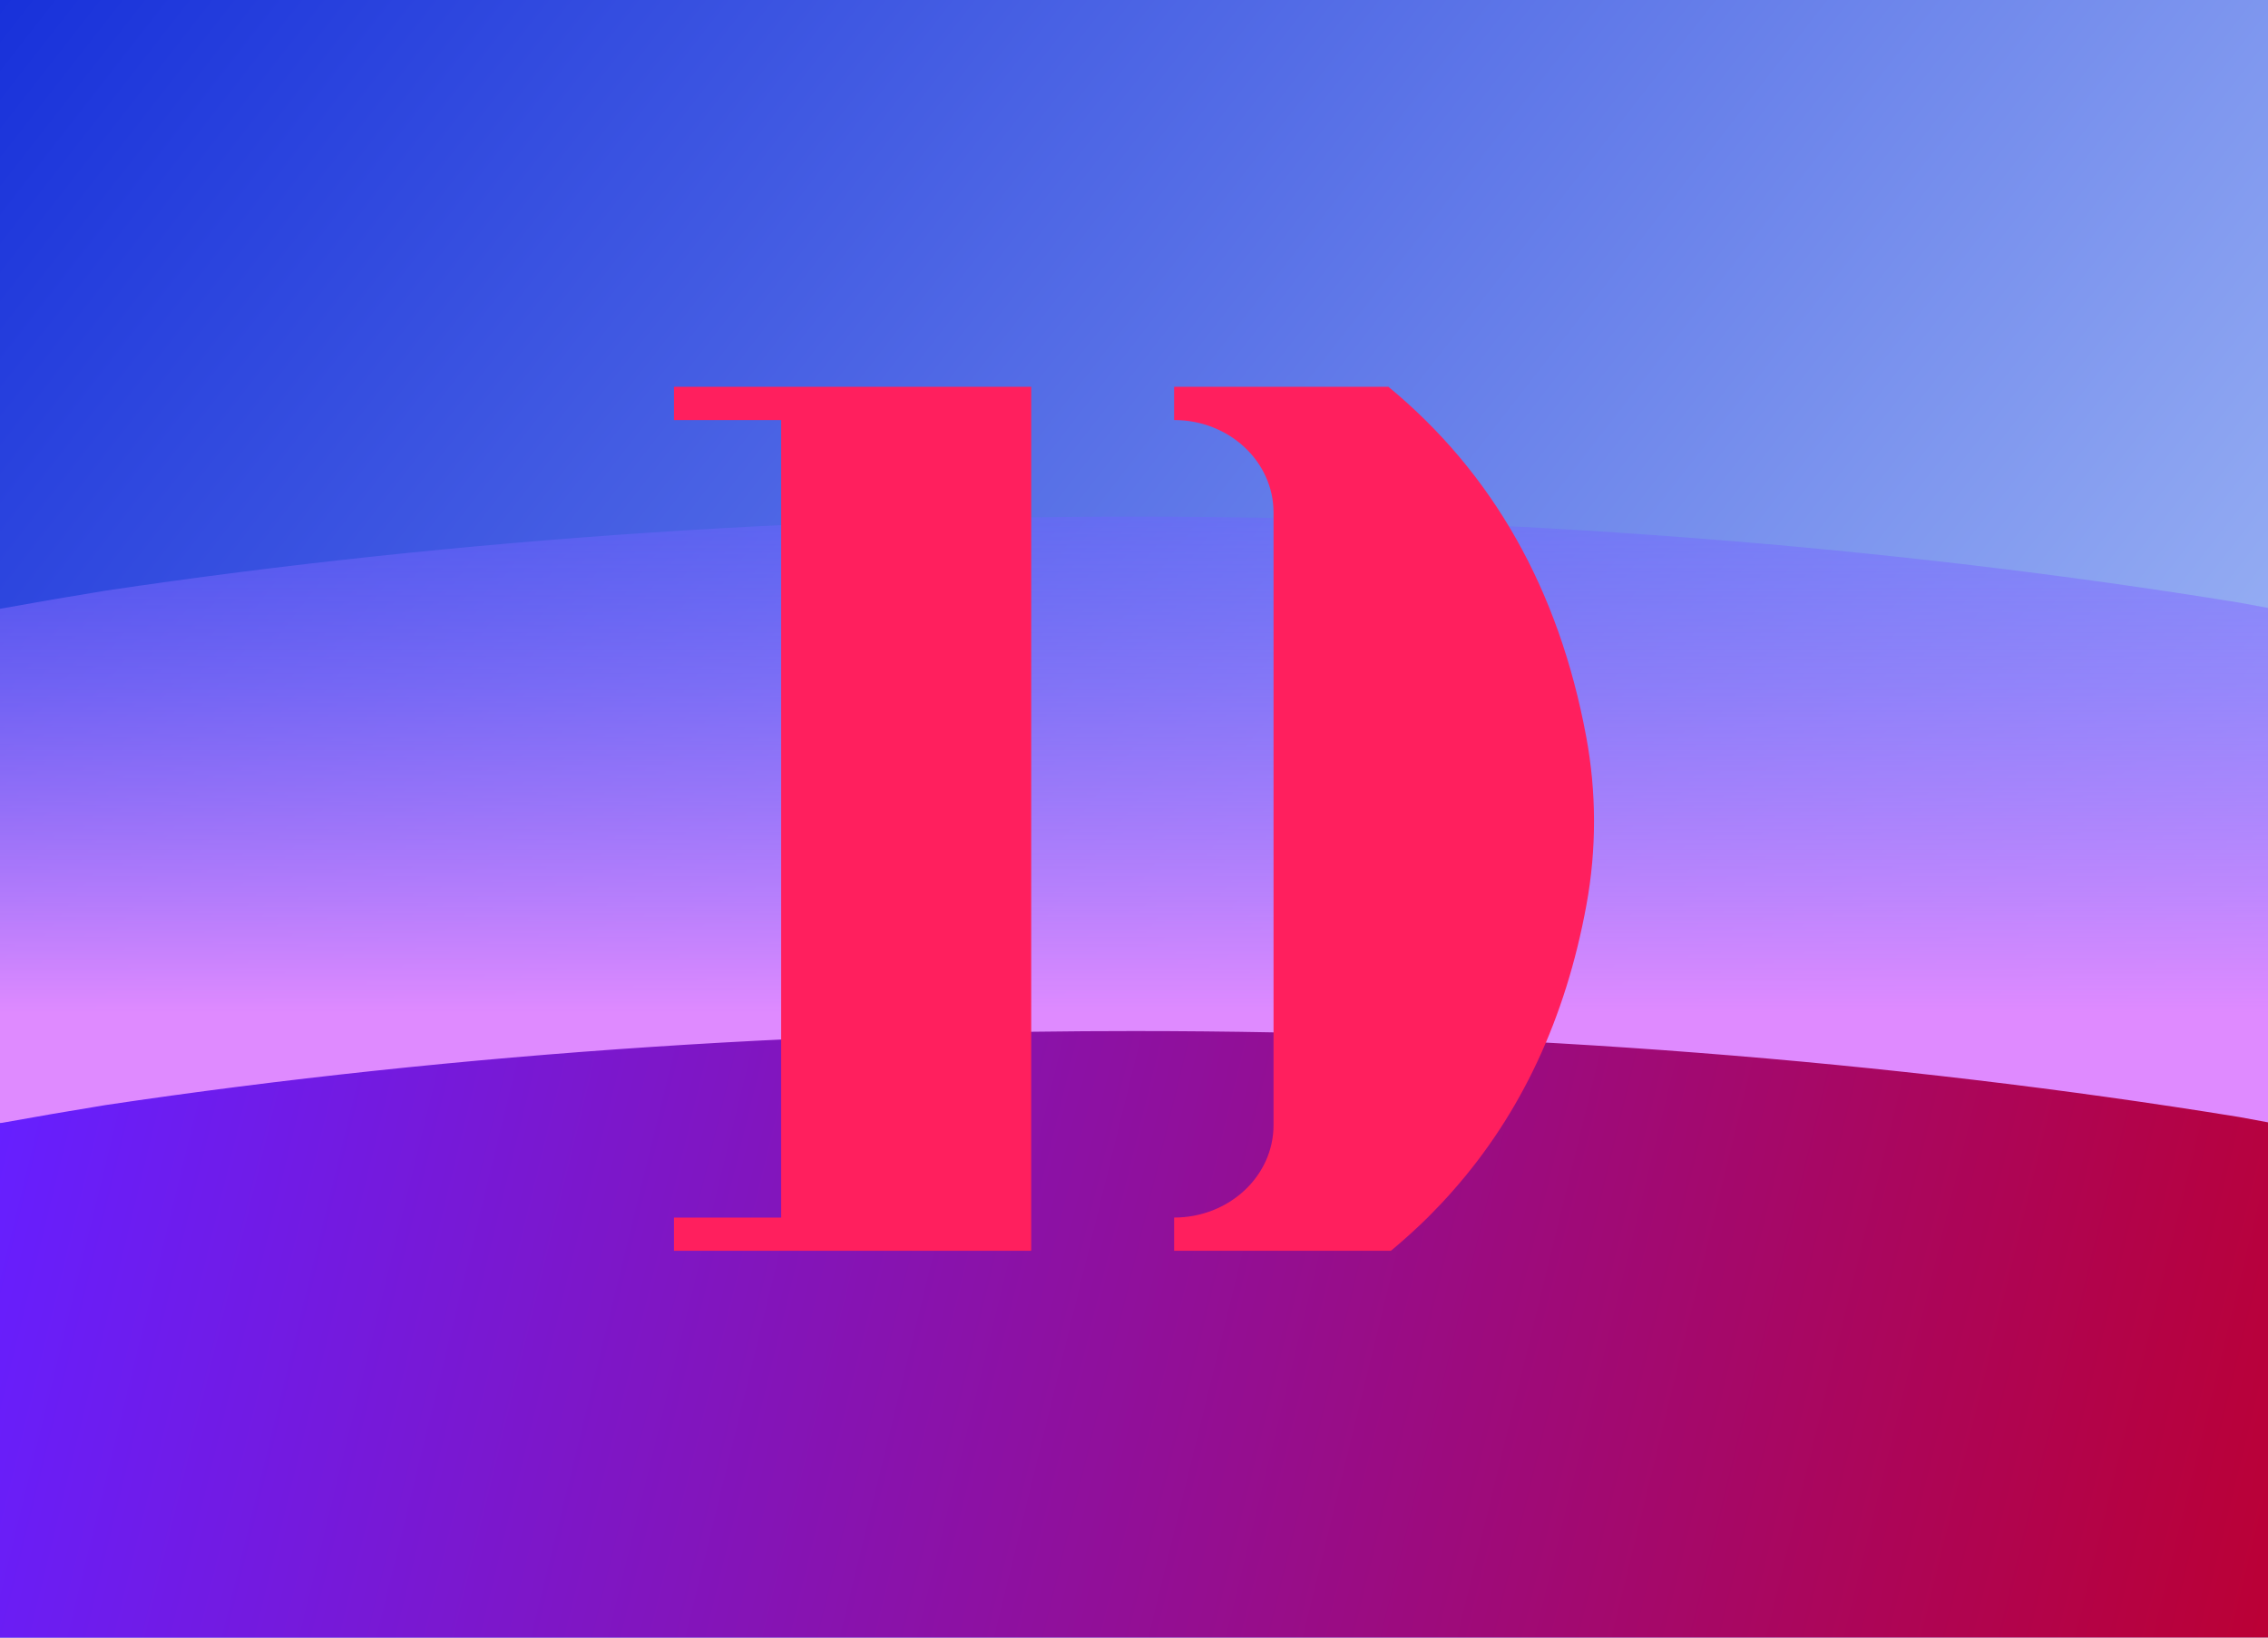
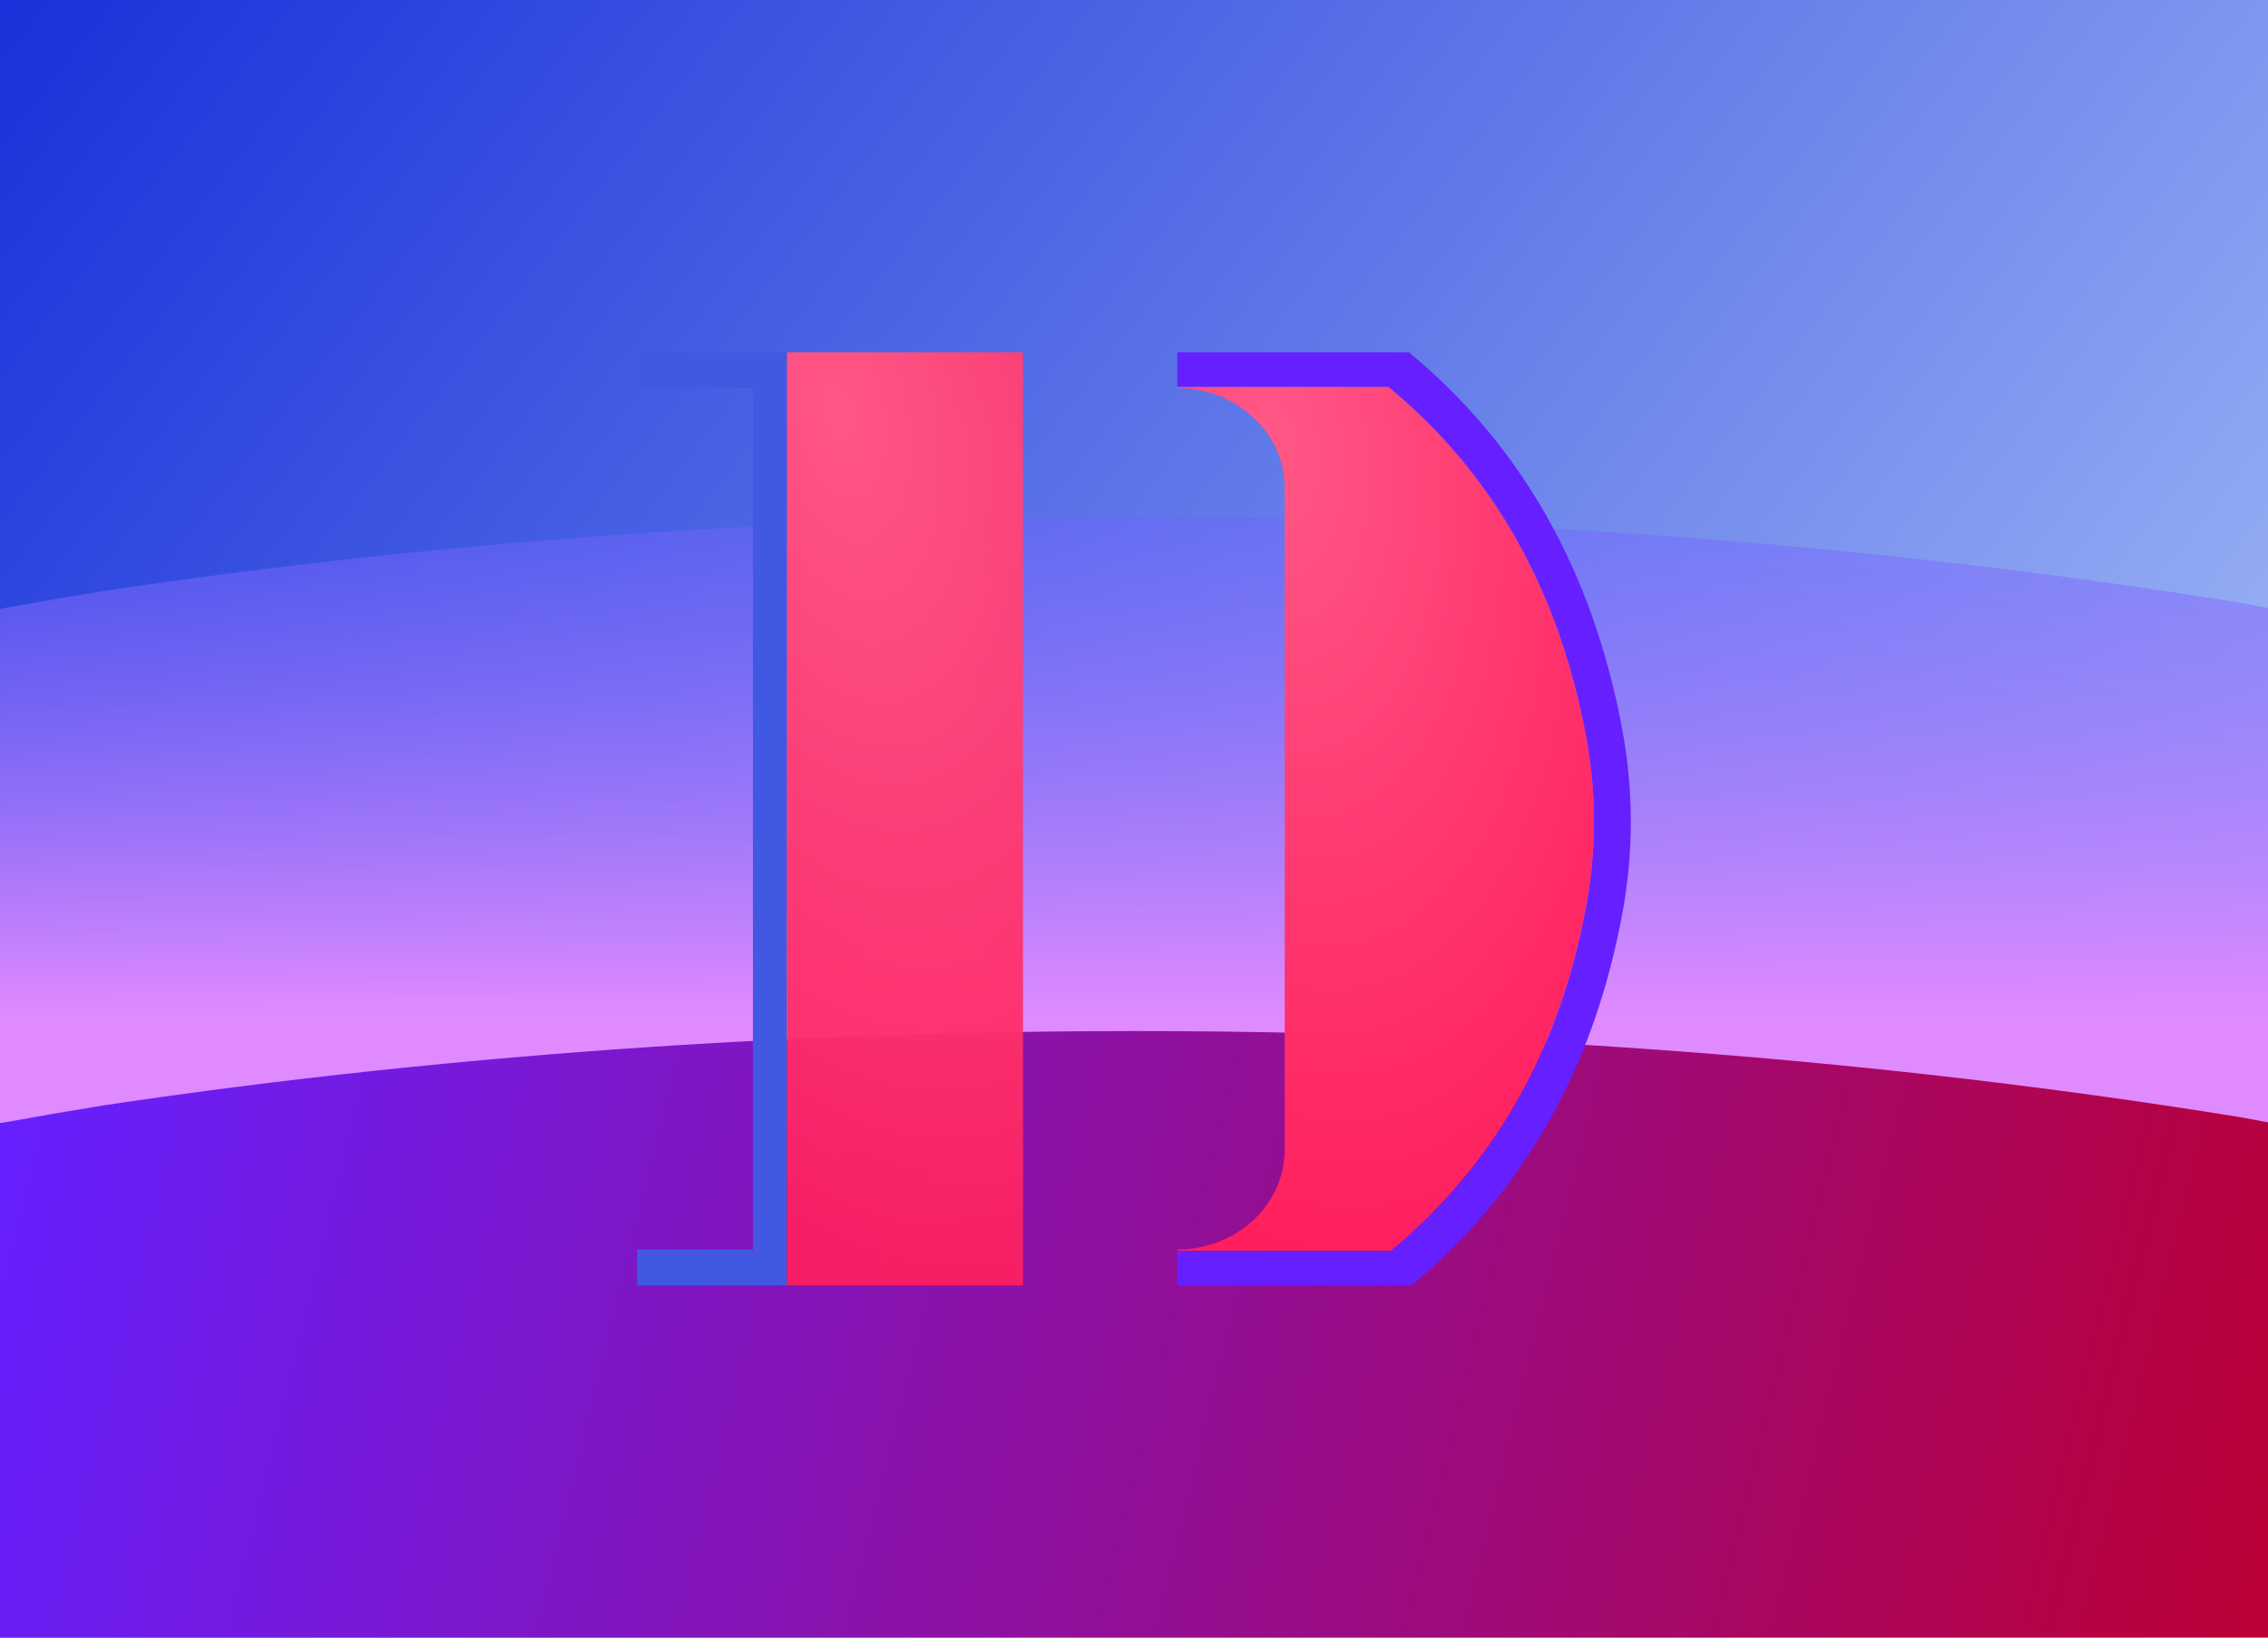
<svg xmlns="http://www.w3.org/2000/svg" xmlns:xlink="http://www.w3.org/1999/xlink" width="324px" height="234px" viewBox="0 0 324 234" version="1.1" id="svg18">
  <defs id="defs7">
+     <linearGradient id="linearGradient908">
+       <stop style="stop-color:#ff5786;stop-opacity:1" offset="0" id="stop904" />
+       <stop style="stop-color:#ff1f5e;stop-opacity:1" offset="1" id="stop906" />
+     </linearGradient>
+     <linearGradient id="linearGradient900">
+       <stop style="stop-color:#ff5786;stop-opacity:1" offset="0" id="stop896" />
+       <stop style="stop-color:#ff1f5e;stop-opacity:0.927" offset="1" id="stop898" />
+     </linearGradient>
+     <linearGradient gradientTransform="matrix(4.063174,0,0,3.913405,-102.6416,-25.76581)" y2="66.378" x2="105.002" y1="47.596" x1="25.261" gradientUnits="userSpaceOnUse" id="linearGradient846">
+       <stop id="stop842" style="stop-color:#4058e2;stop-opacity:1" offset="0" />
+       <stop id="stop844" style="stop-color:#b9013b;stop-opacity:1" offset="1" />
+     </linearGradient>
    <linearGradient id="linearGradient907" gradientUnits="userSpaceOnUse" x1="25.261" y1="47.596" x2="105.002" y2="66.378" gradientTransform="matrix(4.063174,0,0,3.913405,-102.6416,-25.76581)">
      <stop offset="0" style="stop-color:#1f46ff;stop-opacity:0" id="stop903" />
      <stop offset="1" style="stop-color:#df8aff;stop-opacity:1" id="stop905" />
    </linearGradient>
    <linearGradient gradientTransform="matrix(4.063174,0,0,3.913405,-102.6416,-25.76581)" y2="66.378" x2="105.002" y1="47.596" x1="25.261" gradientUnits="userSpaceOnUse" id="linearGradient896">
      <stop id="stop892" style="stop-color:#661fff;stop-opacity:0" offset="0" />
      <stop id="stop894" style="stop-color:#df8aff;stop-opacity:1" offset="1" />
    </linearGradient>
    <linearGradient id="linear0" gradientUnits="userSpaceOnUse" x1="25.261" y1="6.584" x2="105.002" y2="66.378" gradientTransform="matrix(4.063174,0,0,3.913405,-102.6416,-25.76581)">
      <stop offset="0" style="stop-color:#1831da;stop-opacity:1" id="stop2" />
      <stop offset="1" style="stop-color:#b7cffa;stop-opacity:1" id="stop4" />
    </linearGradient>
    <linearGradient id="linear0-3" gradientUnits="userSpaceOnUse" x1="25.261" y1="47.596" x2="105.002" y2="66.378" gradientTransform="matrix(4.063174,0,0,3.913405,-102.6416,-25.76581)">
      <stop offset="0" style="stop-color:#661fff;stop-opacity:1" id="stop2-6" />
      <stop offset="1" style="stop-color:#bb0035;stop-opacity:1" id="stop4-7" />
    </linearGradient>
    <linearGradient xlink:href="#linearGradient896" id="linearGradient885" gradientUnits="userSpaceOnUse" gradientTransform="matrix(4.063174,0,0,3.913405,-102.6416,-65.76581)" x1="66.603" y1="30.82" x2="66.603" y2="62.366" />
    <linearGradient xlink:href="#linearGradient907" id="linearGradient901" gradientUnits="userSpaceOnUse" gradientTransform="matrix(4.063174,0,0,3.913405,-102.6416,-99.26972)" x1="66.603" y1="30.82" x2="66.603" y2="62.366" />
+     <linearGradient xlink:href="#linear0-3" id="linearGradient843" x1="96.282" y1="117" x2="227.718" y2="117" gradientUnits="userSpaceOnUse" />
+     <linearGradient xlink:href="#linearGradient846" id="linearGradient886" x1="91.025" y1="50.336" x2="168.189" y2="183.664" gradientUnits="userSpaceOnUse" />
+     <linearGradient xlink:href="#linear0-3" id="linearGradient894" x1="91.025" y1="50.336" x2="232.975" y2="183.664" gradientUnits="userSpaceOnUse" />
+     <radialGradient xlink:href="#linearGradient900" id="radialGradient902" cx="119.816" cy="102.281" fx="119.816" fy="102.281" r="16.861" gradientTransform="matrix(1.561346,7.404906,-3.868604,0.8157064,328.4278,-911.8519)" gradientUnits="userSpaceOnUse" />
+     <radialGradient xlink:href="#linearGradient908" id="radialGradient910" cx="181.874" cy="91.095" fx="181.874" fy="91.095" r="29.765" gradientTransform="matrix(0.565457,3.878734,-2.052125,0.2991668,265.97,-669.4178)" gradientUnits="userSpaceOnUse" />
  </defs>
  <g id="surface1">
    <rect x="0" y="0" width="324" height="234" style="fill:url(#linear0);stroke:none" id="rect9" />
  </g>
  <g id="layer1">
    <path id="path883" d="M 324,86.871 A 405.534,155.669 0 0 0 319.922,86.115 405.534,155.669 0 0 0 281.844,80.779 405.534,155.669 0 0 0 242.566,76.93 405.534,155.669 0 0 0 202.486,74.604 405.534,155.669 0 0 0 162,73.826 405.534,155.669 0 0 0 133.314,74.217 405.534,155.669 0 0 0 93.072,76.092 405.534,155.669 0 0 0 53.52,79.5 405.534,155.669 0 0 0 15.051,84.406 405.534,155.669 0 0 0 -3e-6,86.992 v 73.504 H 324 Z" style="fill:url(#linearGradient901);stroke:none" />
    <path style="fill:url(#linear0-3);stroke:none" d="m 324,160.375 a 405.534,155.669 0 0 0 -4.078,-0.756 405.534,155.669 0 0 0 -38.078,-5.336 405.534,155.669 0 0 0 -39.277,-3.85 405.534,155.669 0 0 0 -40.08,-2.326 A 405.534,155.669 0 0 0 162,147.33 a 405.534,155.669 0 0 0 -28.686,0.391 405.534,155.669 0 0 0 -40.242,1.875 405.534,155.669 0 0 0 -39.553,3.408 405.534,155.669 0 0 0 -38.469,4.906 A 405.534,155.669 0 0 0 -3e-6,160.496 V 234 H 324 Z" id="path840" />
-     <path style="fill:#ff1f5e;fill-opacity:1;fill-rule:evenodd;stroke:none;stroke-opacity:1" d="m 96.282,55.273 v 4.746 h 15.312 v 89.131 24.83 H 96.282 v 4.746 H 147.318 V 147.957 55.273 Z m 71.449,0 v 4.746 c 7.848,0 14.203,5.918 14.203,13.215 v 87.531 c 0,7.297 -6.355,13.215 -14.203,13.215 v 4.746 h 30.973 c 0.808,-0.668 1.594,-1.354 2.369,-2.047 0.221,-0.197 0.44,-0.396 0.658,-0.596 0.722,-0.661 1.434,-1.327 2.127,-2.01 0.257,-0.253 0.505,-0.513 0.758,-0.77 0.419,-0.425 0.836,-0.853 1.244,-1.287 0.361,-0.383 0.718,-0.769 1.07,-1.158 0.203,-0.225 0.401,-0.454 0.602,-0.682 9.757,-11.034 16.134,-24.642 19.098,-40.85 1.465,-7.988 1.449,-16.152 -0.043,-24.137 C 222.677,84.23 213.267,67.594 198.353,55.273 Z" id="path13" />
+     <path style="fill:url(#radialGradient910);fill-opacity:1;fill-rule:evenodd;stroke:none;stroke-width:5.4;stroke-miterlimit:4;stroke-dasharray:none;stroke-opacity:1" d="M 168.189 178.727 L 198.705 178.727 C 199.513 178.059 200.299 177.373 201.074 176.68 C 201.295 176.482 201.514 176.283 201.732 176.084 C 202.454 175.423 203.167 174.757 203.859 174.074 C 204.117 173.821 204.364 173.561 204.617 173.305 C 205.037 172.879 205.453 172.452 205.861 172.018 C 206.222 171.635 206.579 171.249 206.932 170.859 C 207.135 170.634 207.333 170.405 207.533 170.178 C 209.972 167.419 212.201 164.501 214.217 161.42 C 216.233 158.339 218.037 155.097 219.629 151.693 C 221.221 148.29 222.6 144.723 223.768 140.996 C 224.935 137.269 225.89 133.38 226.631 129.328 C 226.997 127.331 227.27 125.322 227.451 123.309 C 227.632 121.295 227.722 119.277 227.719 117.258 C 227.715 115.239 227.618 113.22 227.43 111.207 C 227.241 109.194 226.961 107.188 226.588 105.191 C 226.099 102.571 225.524 100.018 224.863 97.533 C 224.203 95.048 223.456 92.631 222.623 90.281 C 221.791 87.931 220.874 85.648 219.869 83.434 C 218.865 81.219 217.774 79.072 216.598 76.992 C 215.421 74.912 214.159 72.9 212.811 70.955 C 211.462 69.01 210.028 67.132 208.508 65.322 C 206.988 63.512 205.38 61.771 203.688 60.096 C 201.995 58.421 200.218 56.813 198.354 55.273 L 168.189 55.273 L 168.189 55.461 C 176.665 55.461 183.529 61.852 183.529 69.732 L 183.529 164.268 C 183.529 172.148 176.665 178.539 168.189 178.539 L 168.189 178.727 z " id="path871" />
+     <path style="fill:url(#linearGradient894);fill-opacity:1;fill-rule:evenodd;stroke:none;stroke-width:5.4;stroke-miterlimit:4;stroke-dasharray:none;stroke-opacity:1" d="M 168.189 50.336 L 168.189 55.273 L 198.354 55.273 C 200.218 56.813 201.995 58.421 203.688 60.096 C 205.38 61.771 206.988 63.512 208.508 65.322 C 210.028 67.132 211.462 69.01 212.811 70.955 C 214.159 72.9 215.421 74.912 216.598 76.992 C 217.774 79.072 218.865 81.219 219.869 83.434 C 220.874 85.648 221.791 87.931 222.623 90.281 C 223.456 92.631 224.203 95.048 224.863 97.533 C 225.524 100.018 226.099 102.571 226.588 105.191 C 226.961 107.188 227.241 109.194 227.43 111.207 C 227.618 113.22 227.715 115.239 227.719 117.258 C 227.722 119.277 227.632 121.295 227.451 123.309 C 227.27 125.322 226.997 127.331 226.631 129.328 C 225.89 133.38 224.935 137.269 223.768 140.996 C 222.6 144.723 221.221 148.29 219.629 151.693 C 218.037 155.097 216.233 158.339 214.217 161.42 C 212.201 164.501 209.972 167.419 207.533 170.178 C 207.333 170.405 207.135 170.634 206.932 170.859 C 206.579 171.249 206.222 171.635 205.861 172.018 C 205.453 172.452 205.037 172.879 204.617 173.305 C 204.364 173.561 204.117 173.821 203.859 174.074 C 203.167 174.757 202.454 175.423 201.732 176.084 C 201.514 176.283 201.295 176.482 201.074 176.68 C 200.299 177.373 199.513 178.059 198.705 178.727 L 168.189 178.727 L 168.189 183.664 L 201.641 183.664 C 202.514 182.943 203.362 182.202 204.199 181.453 C 204.438 181.24 204.674 181.026 204.91 180.811 C 205.69 180.097 206.459 179.378 207.207 178.641 C 207.485 178.367 207.752 178.085 208.025 177.809 C 208.478 177.349 208.928 176.889 209.369 176.42 C 209.759 176.007 210.145 175.588 210.525 175.168 C 210.745 174.925 210.96 174.677 211.176 174.432 C 221.713 162.515 228.6 147.818 231.801 130.314 C 233.383 121.687 233.365 112.869 231.754 104.246 C 227.531 81.608 217.369 63.642 201.262 50.336 L 168.189 50.336 z " id="path868" />
+     <path style="fill:url(#linearGradient886);fill-opacity:1;fill-rule:evenodd;stroke:none;stroke-width:5.4;stroke-miterlimit:4;stroke-dasharray:none;stroke-opacity:1" d="M 112.42 50.336 L 91.025 50.336 L 91.025 55.461 L 107.562 55.461 L 107.562 151.723 L 107.562 178.539 L 91.025 178.539 L 91.025 183.664 L 112.42 183.664 L 112.42 50.336 z " id="path866" />
+     <path style="fill:url(#radialGradient902);fill-opacity:1;fill-rule:evenodd;stroke:none;stroke-width:5.4;stroke-miterlimit:4;stroke-dasharray:none;stroke-opacity:1" d="M 112.42 50.336 L 112.42 183.664 L 146.143 183.664 L 146.143 150.434 L 146.143 50.336 L 112.42 50.336 z " id="path835" />
  </g>
</svg>
